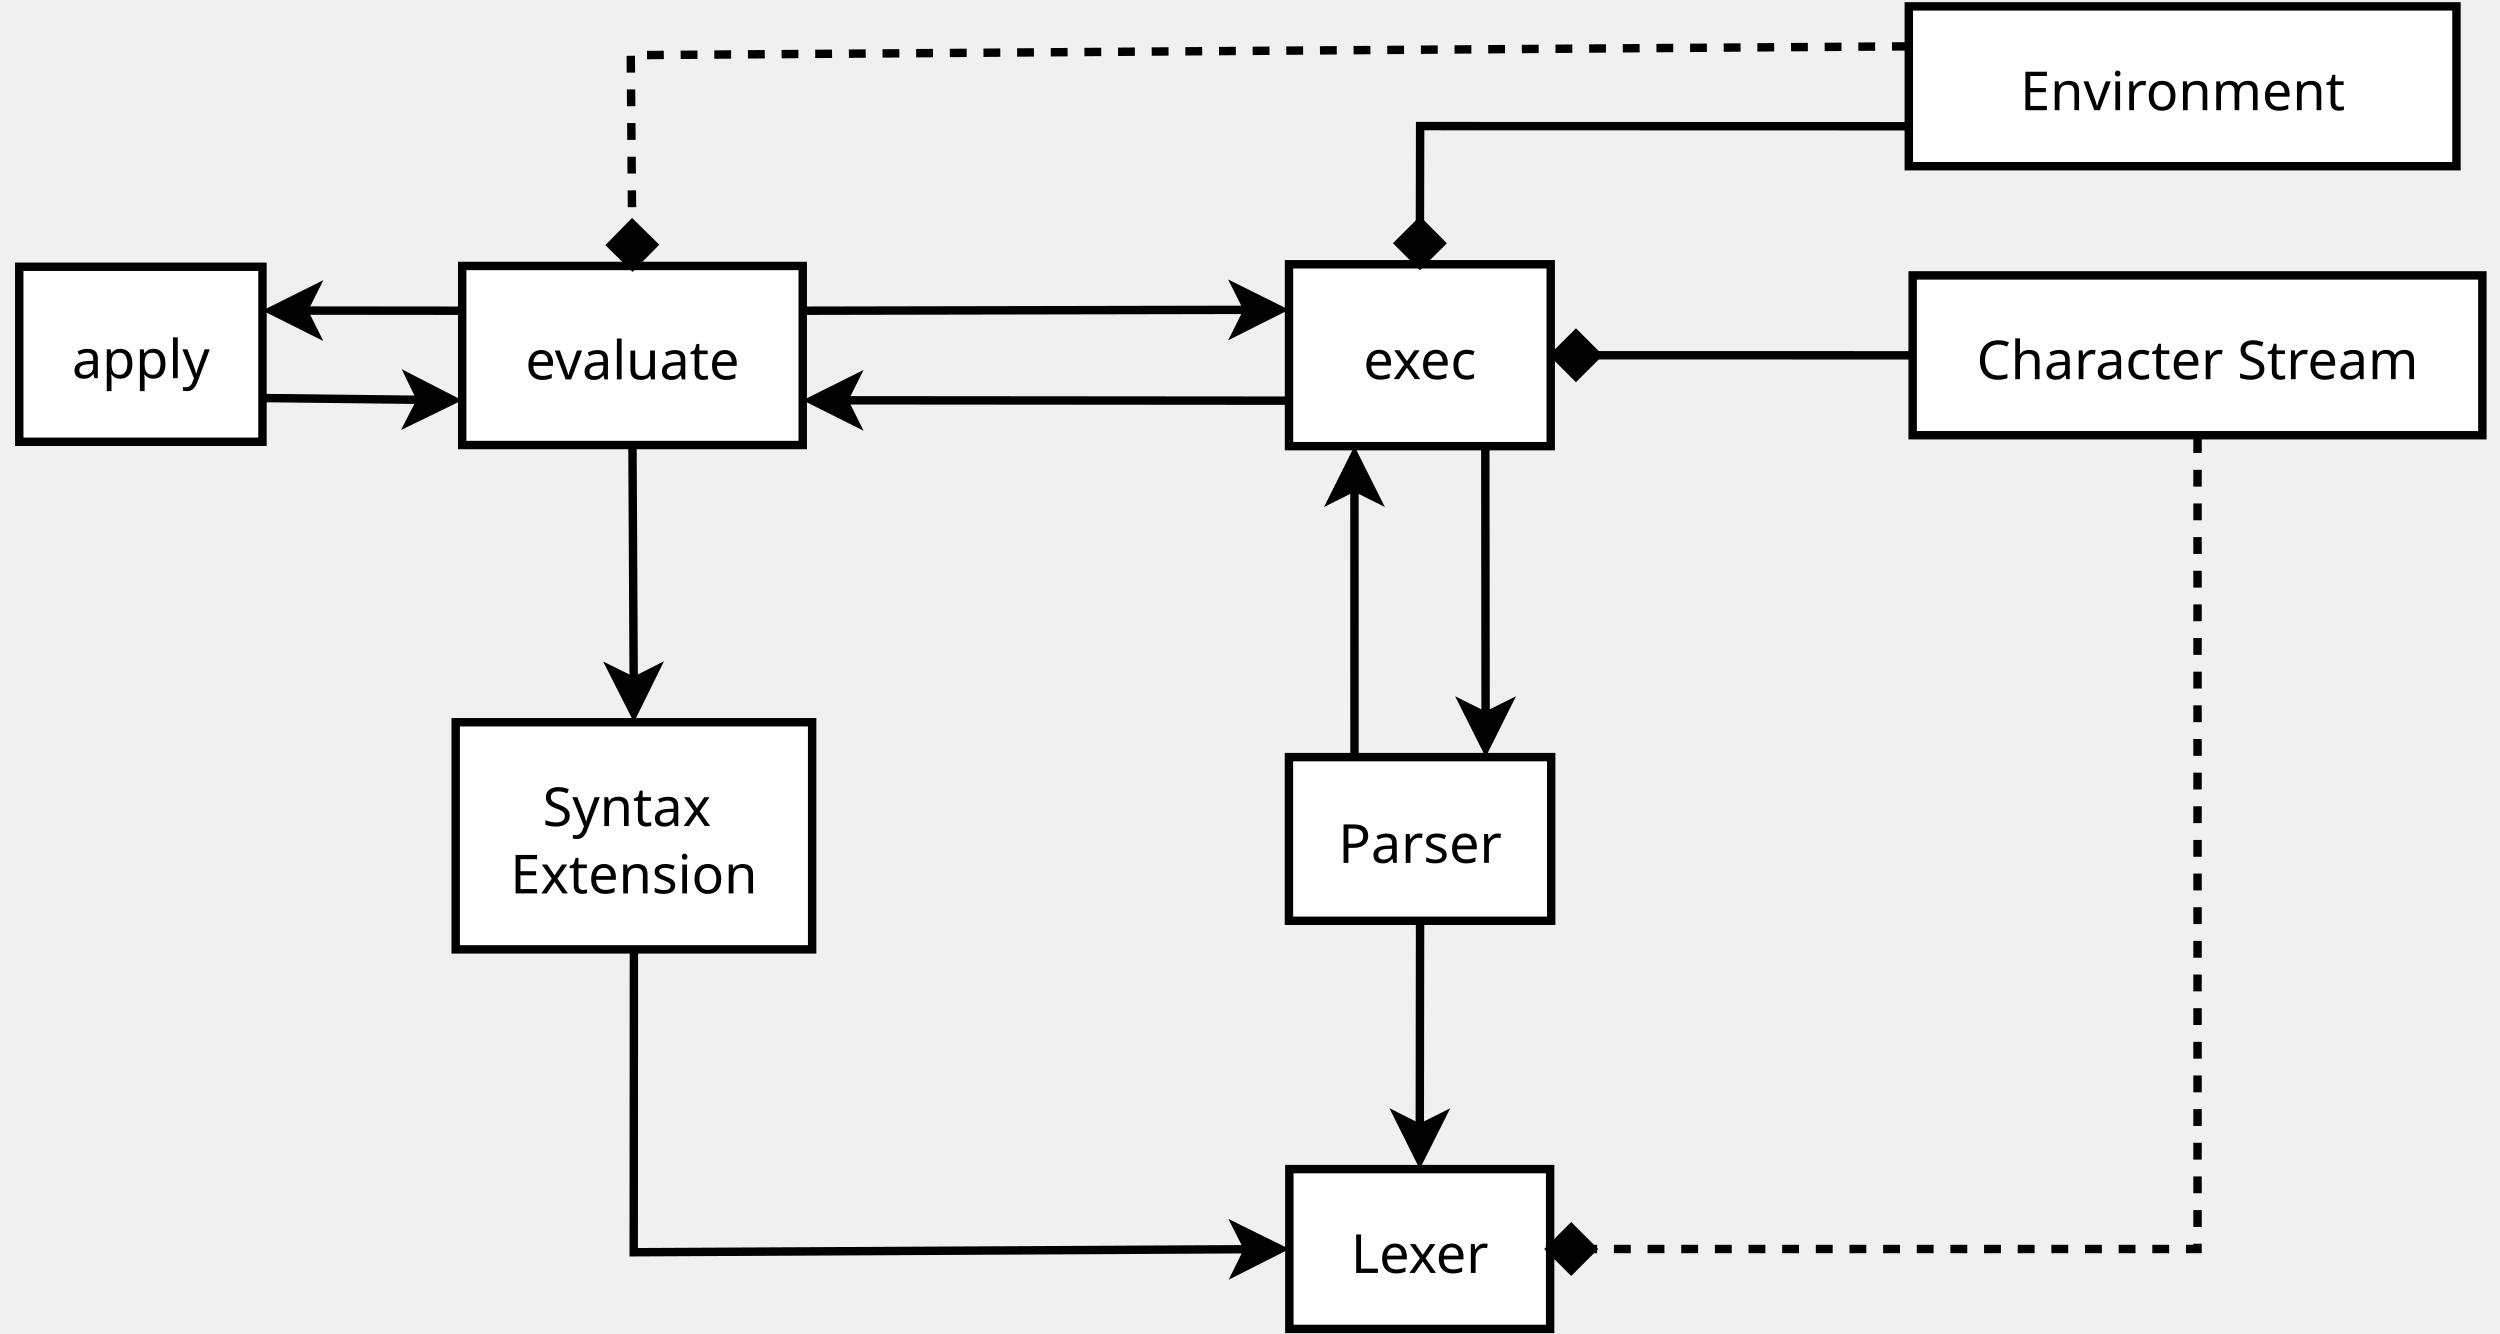
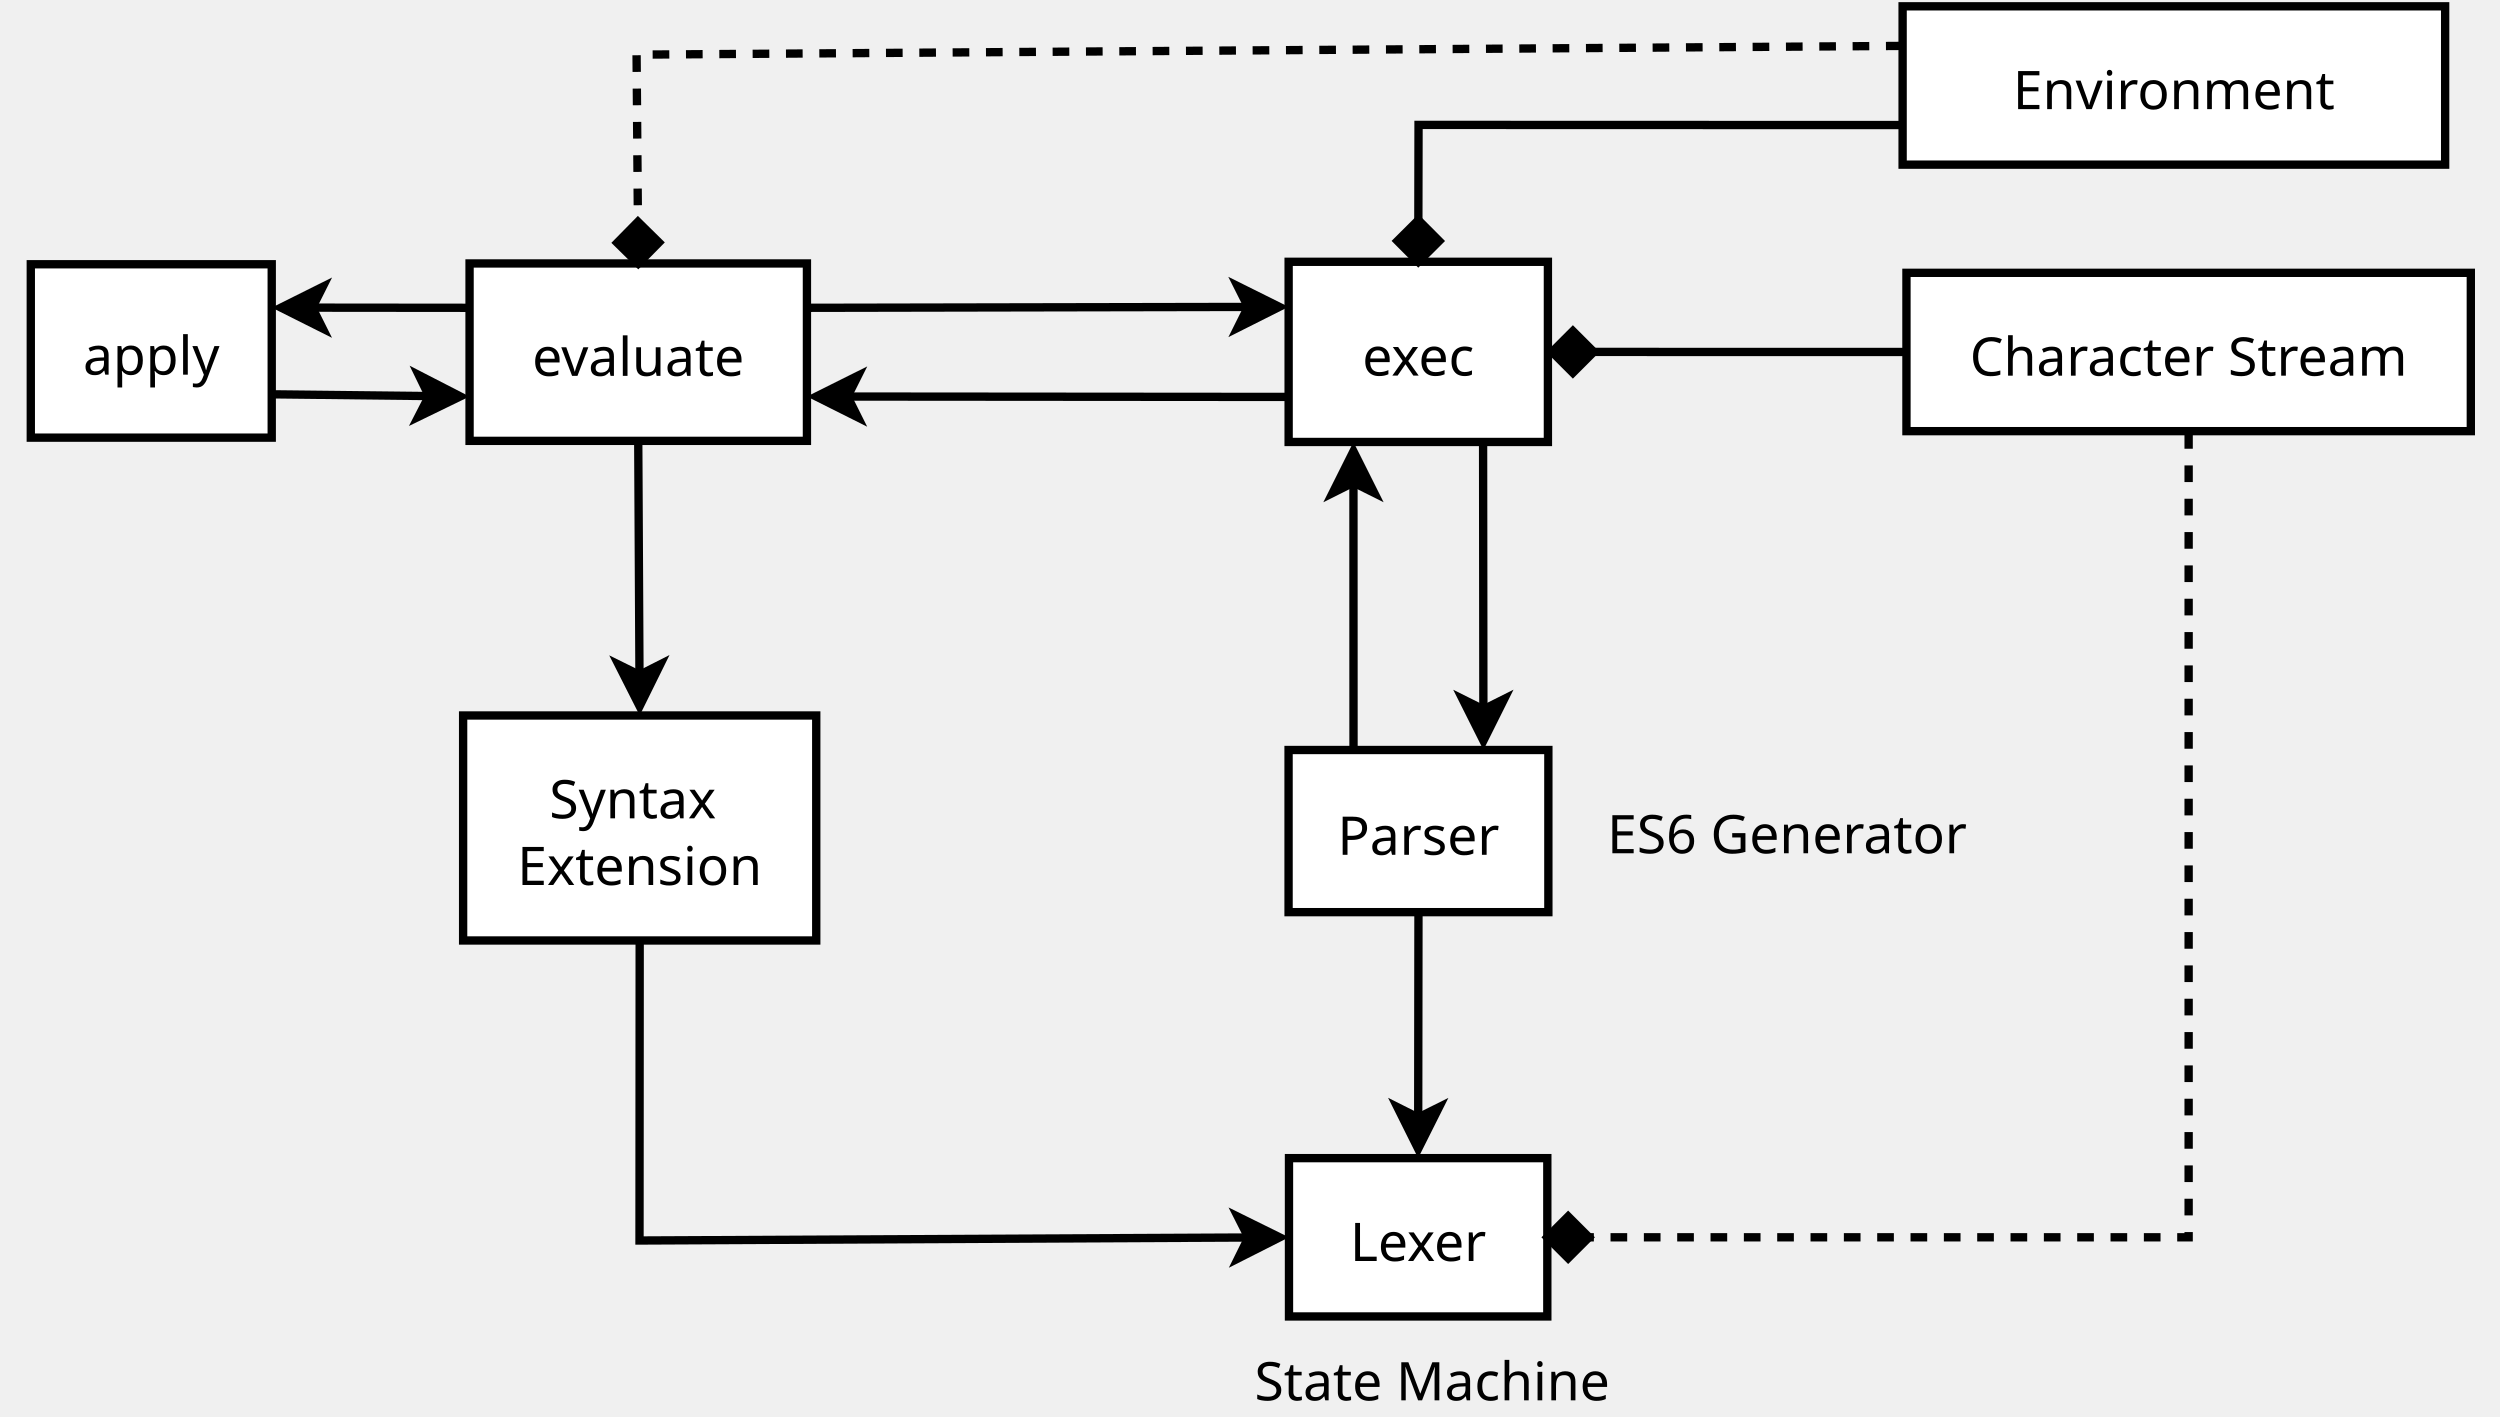
- <svg xmlns="http://www.w3.org/2000/svg" width="30cm" height="16cm" viewBox="-1 -4 588 317">
+ <svg xmlns="http://www.w3.org/2000/svg" width="30cm" height="17cm" viewBox="-1 -4 588 340">
  <g>
-     <rect style="fill: #ffffff" x="302.257" y="176" width="62.352" height="38.917" />
-     <rect style="fill: none; fill-opacity:0; stroke-width: 2; stroke: #000000" x="302.257" y="176" width="62.352" height="38.917" />
-     <text font-size="12.8" style="fill: #000000;text-anchor:middle;font-family:sans-serif;font-style:normal;font-weight:normal" x="333.433" y="201.142">
-       <tspan x="333.433" y="201.142">Parser</tspan>
+     <rect style="fill: #ffffff" x="302.256" y="176" width="62.352" height="38.917" />
+     <rect style="fill: none; fill-opacity:0; stroke-width: 2; stroke: #000000" x="302.256" y="176" width="62.352" height="38.917" />
+     <text font-size="12.8" style="fill: #000000;text-anchor:middle;font-family:sans-serif;font-style:normal;font-weight:normal" x="333.432" y="201.142">
+       <tspan x="333.432" y="201.142">Parser</tspan>
    </text>
  </g>
-   <text font-size="12.8" style="fill: #000000;text-anchor:start;font-family:sans-serif;font-style:normal;font-weight:normal" x="333.433" y="195.458">
-     <tspan x="333.433" y="195.458" />
+   <text font-size="12.8" style="fill: #000000;text-anchor:start;font-family:sans-serif;font-style:normal;font-weight:normal" x="333.432" y="195.458">
+     <tspan x="333.432" y="195.458" />
  </text>
  <text font-size="12.8" style="fill: #000000;text-anchor:start;font-family:sans-serif;font-style:normal;font-weight:normal" x="354.5" y="216.5">
    <tspan x="354.5" y="216.5" />
  </text>
  <text font-size="12.8" style="fill: #000000;text-anchor:start;font-family:sans-serif;font-style:normal;font-weight:normal" x="354.5" y="216.5">
    <tspan x="354.5" y="216.5" />
  </text>
  <text font-size="12.8" style="fill: #000000;text-anchor:start;font-family:sans-serif;font-style:normal;font-weight:normal" x="354.5" y="216.5">
    <tspan x="354.5" y="216.5" />
  </text>
  <text font-size="12.8" style="fill: #000000;text-anchor:start;font-family:sans-serif;font-style:normal;font-weight:normal" x="354.5" y="216.5">
    <tspan x="354.5" y="216.5" />
  </text>
  <text font-size="12.8" style="fill: #000000;text-anchor:start;font-family:sans-serif;font-style:normal;font-weight:normal" x="354.5" y="216.5">
    <tspan x="354.5" y="216.5" />
  </text>
  <g>
-     <rect style="fill: #ffffff" x="302.357" y="273.951" width="62" height="38" />
-     <rect style="fill: none; fill-opacity:0; stroke-width: 2; stroke: #000000" x="302.357" y="273.951" width="62" height="38" />
-     <text font-size="12.8" style="fill: #000000;text-anchor:middle;font-family:sans-serif;font-style:normal;font-weight:normal" x="333.357" y="298.635">
-       <tspan x="333.357" y="298.635">Lexer</tspan>
+     <rect style="fill: #ffffff" x="302.356" y="273.952" width="62" height="38" />
+     <rect style="fill: none; fill-opacity:0; stroke-width: 2; stroke: #000000" x="302.356" y="273.952" width="62" height="38" />
+     <text font-size="12.8" style="fill: #000000;text-anchor:middle;font-family:sans-serif;font-style:normal;font-weight:normal" x="333.356" y="298.635">
+       <tspan x="333.356" y="298.635">Lexer</tspan>
    </text>
  </g>
  <g>
    <rect style="fill: #ffffff" x="450.548" y="61.477" width="135.45" height="38" />
    <rect style="fill: none; fill-opacity:0; stroke-width: 2; stroke: #000000" x="450.548" y="61.477" width="135.45" height="38" />
    <text font-size="12.8" style="fill: #000000;text-anchor:middle;font-family:sans-serif;font-style:normal;font-weight:normal" x="518.273" y="86.161">
      <tspan x="518.273" y="86.161">Character Stream</tspan>
    </text>
  </g>
  <g>
    <rect style="fill: #ffffff" x="302.272" y="58.831" width="62.226" height="43.241" />
    <rect style="fill: none; fill-opacity:0; stroke-width: 2; stroke: #000000" x="302.272" y="58.831" width="62.226" height="43.241" />
    <text font-size="12.8" style="fill: #000000;text-anchor:middle;font-family:sans-serif;font-style:normal;font-weight:normal" x="333.385" y="86.135">
      <tspan x="333.385" y="86.135">exec</tspan>
    </text>
  </g>
  <g>
    <rect style="fill: #ffffff" x="105.695" y="59.229" width="80.969" height="42.578" />
    <rect style="fill: none; fill-opacity:0; stroke-width: 2; stroke: #000000" x="105.695" y="59.229" width="80.969" height="42.578" />
    <text font-size="12.8" style="fill: #000000;text-anchor:middle;font-family:sans-serif;font-style:normal;font-weight:normal" x="146.179" y="86.201">
      <tspan x="146.179" y="86.201">evaluate</tspan>
    </text>
  </g>
  <g>
    <line style="fill: none; fill-opacity:0; stroke-width: 2; stroke: #000000" x1="372.665" y1="80.46" x2="450.548" y2="80.477" />
-     <polygon style="fill: #000000" points="365.493,80.459 370.494,75.46 375.493,80.461 370.492,85.46 " />
-     <polygon style="fill: none; fill-opacity:0; stroke-width: 2; stroke: #000000" points="365.493,80.459 370.494,75.46 375.493,80.461 370.492,85.46 " />
+     <polygon style="fill: #000000" points="365.493,80.458 370.494,75.46 375.493,80.461 370.492,85.46 " />
+     <polygon style="fill: none; fill-opacity:0; stroke-width: 2; stroke: #000000" points="365.493,80.458 370.494,75.46 375.493,80.461 370.492,85.46 " />
  </g>
  <g>
    <line style="fill: none; fill-opacity:0; stroke-width: 2; stroke: #000000" x1="348.942" y1="102.072" x2="349.011" y2="166.264" />
-     <polygon style="fill: #000000" points="349.019,173.764 344.008,163.769 349.011,166.264 354.008,163.759 " />
-     <polygon style="fill: none; fill-opacity:0; stroke-width: 2; stroke: #000000" points="349.019,173.764 344.008,163.769 349.011,166.264 354.008,163.759 " />
+     <polygon style="fill: #000000" points="349.02,173.764 344.009,163.769 349.011,166.264 354.009,163.759 " />
+     <polygon style="fill: none; fill-opacity:0; stroke-width: 2; stroke: #000000" points="349.02,173.764 344.009,163.769 349.011,166.264 354.009,163.759 " />
  </g>
  <g>
-     <line style="fill: none; fill-opacity:0; stroke-width: 2; stroke: #000000" x1="333.433" y1="214.917" x2="333.369" y2="264.215" />
-     <polygon style="fill: #000000" points="333.36,271.715 328.373,261.709 333.369,264.215 338.373,261.722 " />
-     <polygon style="fill: none; fill-opacity:0; stroke-width: 2; stroke: #000000" points="333.36,271.715 328.373,261.709 333.369,264.215 338.373,261.722 " />
+     <line style="fill: none; fill-opacity:0; stroke-width: 2; stroke: #000000" x1="333.432" y1="214.916" x2="333.369" y2="264.216" />
+     <polygon style="fill: #000000" points="333.359,271.716 328.372,261.71 333.369,264.216 338.372,261.722 " />
+     <polygon style="fill: none; fill-opacity:0; stroke-width: 2; stroke: #000000" points="333.359,271.716 328.372,261.71 333.369,264.216 338.372,261.722 " />
  </g>
  <g>
-     <line style="fill: none; fill-opacity:0; stroke-width: 2; stroke: #000000" x1="317.845" y1="176" x2="317.831" y2="111.808" />
-     <polygon style="fill: #000000" points="317.829,104.308 322.831,114.307 317.831,111.808 312.831,114.309 " />
-     <polygon style="fill: none; fill-opacity:0; stroke-width: 2; stroke: #000000" points="317.829,104.308 322.831,114.307 317.831,111.808 312.831,114.309 " />
+     <line style="fill: none; fill-opacity:0; stroke-width: 2; stroke: #000000" x1="317.844" y1="176" x2="317.83" y2="111.808" />
+     <polygon style="fill: #000000" points="317.828,104.308 322.831,114.307 317.83,111.808 312.831,114.309 " />
+     <polygon style="fill: none; fill-opacity:0; stroke-width: 2; stroke: #000000" points="317.828,104.308 322.831,114.307 317.83,111.808 312.831,114.309 " />
  </g>
  <g>
    <line style="fill: none; fill-opacity:0; stroke-width: 2; stroke: #000000" x1="302.272" y1="91.262" x2="196.4" y2="91.171" />
    <polygon style="fill: #000000" points="188.9,91.165 198.904,86.173 196.4,91.171 198.896,96.173 " />
    <polygon style="fill: none; fill-opacity:0; stroke-width: 2; stroke: #000000" points="188.9,91.165 198.904,86.173 196.4,91.171 198.896,96.173 " />
  </g>
  <g>
-     <polyline style="fill: none; fill-opacity:0; stroke-width: 2; stroke-dasharray: 4; stroke: #000000" points="371.528,292.951 518.273,292.951 518.273,99.477 " />
-     <polygon style="fill: #000000" points="364.357,292.951 369.357,287.951 374.357,292.951 369.357,297.951 " />
-     <polygon style="fill: none; fill-opacity:0; stroke-width: 2; stroke: #000000" points="364.357,292.951 369.357,287.951 374.357,292.951 369.357,297.951 " />
+     <polyline style="fill: none; fill-opacity:0; stroke-width: 2; stroke-dasharray: 4; stroke: #000000" points="371.528,292.952 518.273,292.952 518.273,99.477 " />
+     <polygon style="fill: #000000" points="364.356,292.952 369.356,287.952 374.356,292.952 369.356,297.952 " />
+     <polygon style="fill: none; fill-opacity:0; stroke-width: 2; stroke: #000000" points="364.356,292.952 369.356,287.952 374.356,292.952 369.356,297.952 " />
  </g>
  <g>
    <rect style="fill: #ffffff" x="104.149" y="167.716" width="84.75" height="54" />
    <rect style="fill: none; fill-opacity:0; stroke-width: 2; stroke: #000000" x="104.149" y="167.716" width="84.75" height="54" />
    <text font-size="12.8" style="fill: #000000;text-anchor:middle;font-family:sans-serif;font-style:normal;font-weight:normal" x="146.524" y="192.399">
      <tspan x="146.524" y="192.399">Syntax</tspan>
      <tspan x="146.524" y="208.399">Extension</tspan>
    </text>
  </g>
  <g>
    <line style="fill: none; fill-opacity:0; stroke-width: 2; stroke: #000000" x1="146.179" y1="101.807" x2="146.473" y2="157.98" />
    <polygon style="fill: #000000" points="146.513,165.48 141.46,155.506 146.473,157.98 151.46,155.454 " />
    <polygon style="fill: none; fill-opacity:0; stroke-width: 2; stroke: #000000" points="146.513,165.48 141.46,155.506 146.473,157.98 151.46,155.454 " />
  </g>
  <g>
-     <rect style="fill: #ffffff" x="449.627" y="-2.484" width="130.21" height="38" />
-     <rect style="fill: none; fill-opacity:0; stroke-width: 2; stroke: #000000" x="449.627" y="-2.484" width="130.21" height="38" />
-     <text font-size="12.8" style="fill: #000000;text-anchor:middle;font-family:sans-serif;font-style:normal;font-weight:normal" x="514.732" y="22.199">
-       <tspan x="514.732" y="22.199">Environment</tspan>
+     <rect style="fill: #ffffff" x="449.626" y="-2.484" width="130.21" height="38" />
+     <rect style="fill: none; fill-opacity:0; stroke-width: 2; stroke: #000000" x="449.626" y="-2.484" width="130.21" height="38" />
+     <text font-size="12.8" style="fill: #000000;text-anchor:middle;font-family:sans-serif;font-style:normal;font-weight:normal" x="514.731" y="22.199">
+       <tspan x="514.731" y="22.199">Environment</tspan>
    </text>
  </g>
  <g>
-     <polyline style="fill: none; fill-opacity:0; stroke-width: 2; stroke: #000000" points="449.627,26.016 333.448,25.977 333.399,51.659 " />
-     <polygon style="fill: #000000" points="333.385,58.831 328.395,53.821 333.404,48.831 338.395,53.84 " />
-     <polygon style="fill: none; fill-opacity:0; stroke-width: 2; stroke: #000000" points="333.385,58.831 328.395,53.821 333.404,48.831 338.395,53.84 " />
+     <polyline style="fill: none; fill-opacity:0; stroke-width: 2; stroke: #000000" points="449.626,26.016 333.448,25.977 333.4,51.659 " />
+     <polygon style="fill: #000000" points="333.386,58.831 328.395,53.821 333.405,48.831 338.395,53.84 " />
+     <polygon style="fill: none; fill-opacity:0; stroke-width: 2; stroke: #000000" points="333.386,58.831 328.395,53.821 333.405,48.831 338.395,53.84 " />
  </g>
  <g>
-     <polyline style="fill: none; fill-opacity:0; stroke-width: 2; stroke-dasharray: 4; stroke: #000000" points="449.627,7.016 145.778,9.115 146.122,52.058 " />
-     <polygon style="fill: #000000" points="146.179,59.229 141.139,54.27 146.099,49.23 151.139,54.19 " />
-     <polygon style="fill: none; fill-opacity:0; stroke-width: 2; stroke: #000000" points="146.179,59.229 141.139,54.27 146.099,49.23 151.139,54.19 " />
+     <polyline style="fill: none; fill-opacity:0; stroke-width: 2; stroke-dasharray: 4; stroke: #000000" points="449.626,7.016 145.778,9.115 146.122,52.058 " />
+     <polygon style="fill: #000000" points="146.179,59.229 141.14,54.27 146.099,49.23 151.139,54.19 " />
+     <polygon style="fill: none; fill-opacity:0; stroke-width: 2; stroke: #000000" points="146.179,59.229 141.14,54.27 146.099,49.23 151.139,54.19 " />
  </g>
  <g>
    <rect style="fill: #ffffff" x="0.39" y="59.422" width="57.825" height="41.613" />
    <rect style="fill: none; fill-opacity:0; stroke-width: 2; stroke: #000000" x="0.39" y="59.422" width="57.825" height="41.613" />
    <text font-size="12.8" style="fill: #000000;text-anchor:middle;font-family:sans-serif;font-style:normal;font-weight:normal" x="29.302" y="85.912">
      <tspan x="29.302" y="85.912">apply</tspan>
    </text>
  </g>
  <g>
    <line style="fill: none; fill-opacity:0; stroke-width: 2; stroke: #000000" x1="105.695" y1="69.874" x2="67.951" y2="69.835" />
    <polygon style="fill: #000000" points="60.451,69.828 70.456,64.838 67.951,69.835 70.446,74.838 " />
    <polygon style="fill: none; fill-opacity:0; stroke-width: 2; stroke: #000000" points="60.451,69.828 70.456,64.838 67.951,69.835 70.446,74.838 " />
  </g>
  <g>
    <line style="fill: none; fill-opacity:0; stroke-width: 2; stroke: #000000" x1="58.215" y1="90.632" x2="95.959" y2="91.054" />
    <polygon style="fill: #000000" points="103.459,91.138 93.404,96.026 95.959,91.054 93.515,86.026 " />
    <polygon style="fill: none; fill-opacity:0; stroke-width: 2; stroke: #000000" points="103.459,91.138 93.404,96.026 95.959,91.054 93.515,86.026 " />
  </g>
  <g>
    <line style="fill: none; fill-opacity:0; stroke-width: 2; stroke: #000000" x1="186.664" y1="69.874" x2="292.536" y2="69.661" />
    <polygon style="fill: #000000" points="300.036,69.646 290.046,74.666 292.536,69.661 290.026,64.666 " />
    <polygon style="fill: none; fill-opacity:0; stroke-width: 2; stroke: #000000" points="300.036,69.646 290.046,74.666 292.536,69.661 290.026,64.666 " />
  </g>
  <g>
-     <polyline style="fill: none; fill-opacity:0; stroke-width: 2; stroke: #000000" points="146.524,221.716 146.481,293.721 292.621,292.999 " />
-     <polygon style="fill: #000000" points="300.121,292.962 290.146,298.012 292.621,292.999 290.096,288.012 " />
-     <polygon style="fill: none; fill-opacity:0; stroke-width: 2; stroke: #000000" points="300.121,292.962 290.146,298.012 292.621,292.999 290.096,288.012 " />
+     <polyline style="fill: none; fill-opacity:0; stroke-width: 2; stroke: #000000" points="146.524,221.716 146.481,293.722 292.62,293 " />
+     <polygon style="fill: #000000" points="300.12,292.963 290.145,298.012 292.62,293 290.095,288.013 " />
+     <polygon style="fill: none; fill-opacity:0; stroke-width: 2; stroke: #000000" points="300.12,292.963 290.145,298.012 292.62,293 290.095,288.013 " />
  </g>
+   <text font-size="12.8" style="fill: #000000;text-anchor:start;font-family:sans-serif;font-style:normal;font-weight:normal" x="378.733" y="200.783">
+     <tspan x="378.733" y="200.783">ES6 Generator</tspan>
+   </text>
+   <text font-size="12.8" style="fill: #000000;text-anchor:start;font-family:sans-serif;font-style:normal;font-weight:normal" x="382.975" y="196.54">
+     <tspan x="382.975" y="196.54" />
+   </text>
+   <text font-size="12.8" style="fill: #000000;text-anchor:start;font-family:sans-serif;font-style:normal;font-weight:normal" x="294.081" y="332.084">
+     <tspan x="294.081" y="332.084">State Machine</tspan>
+   </text>
</svg>
